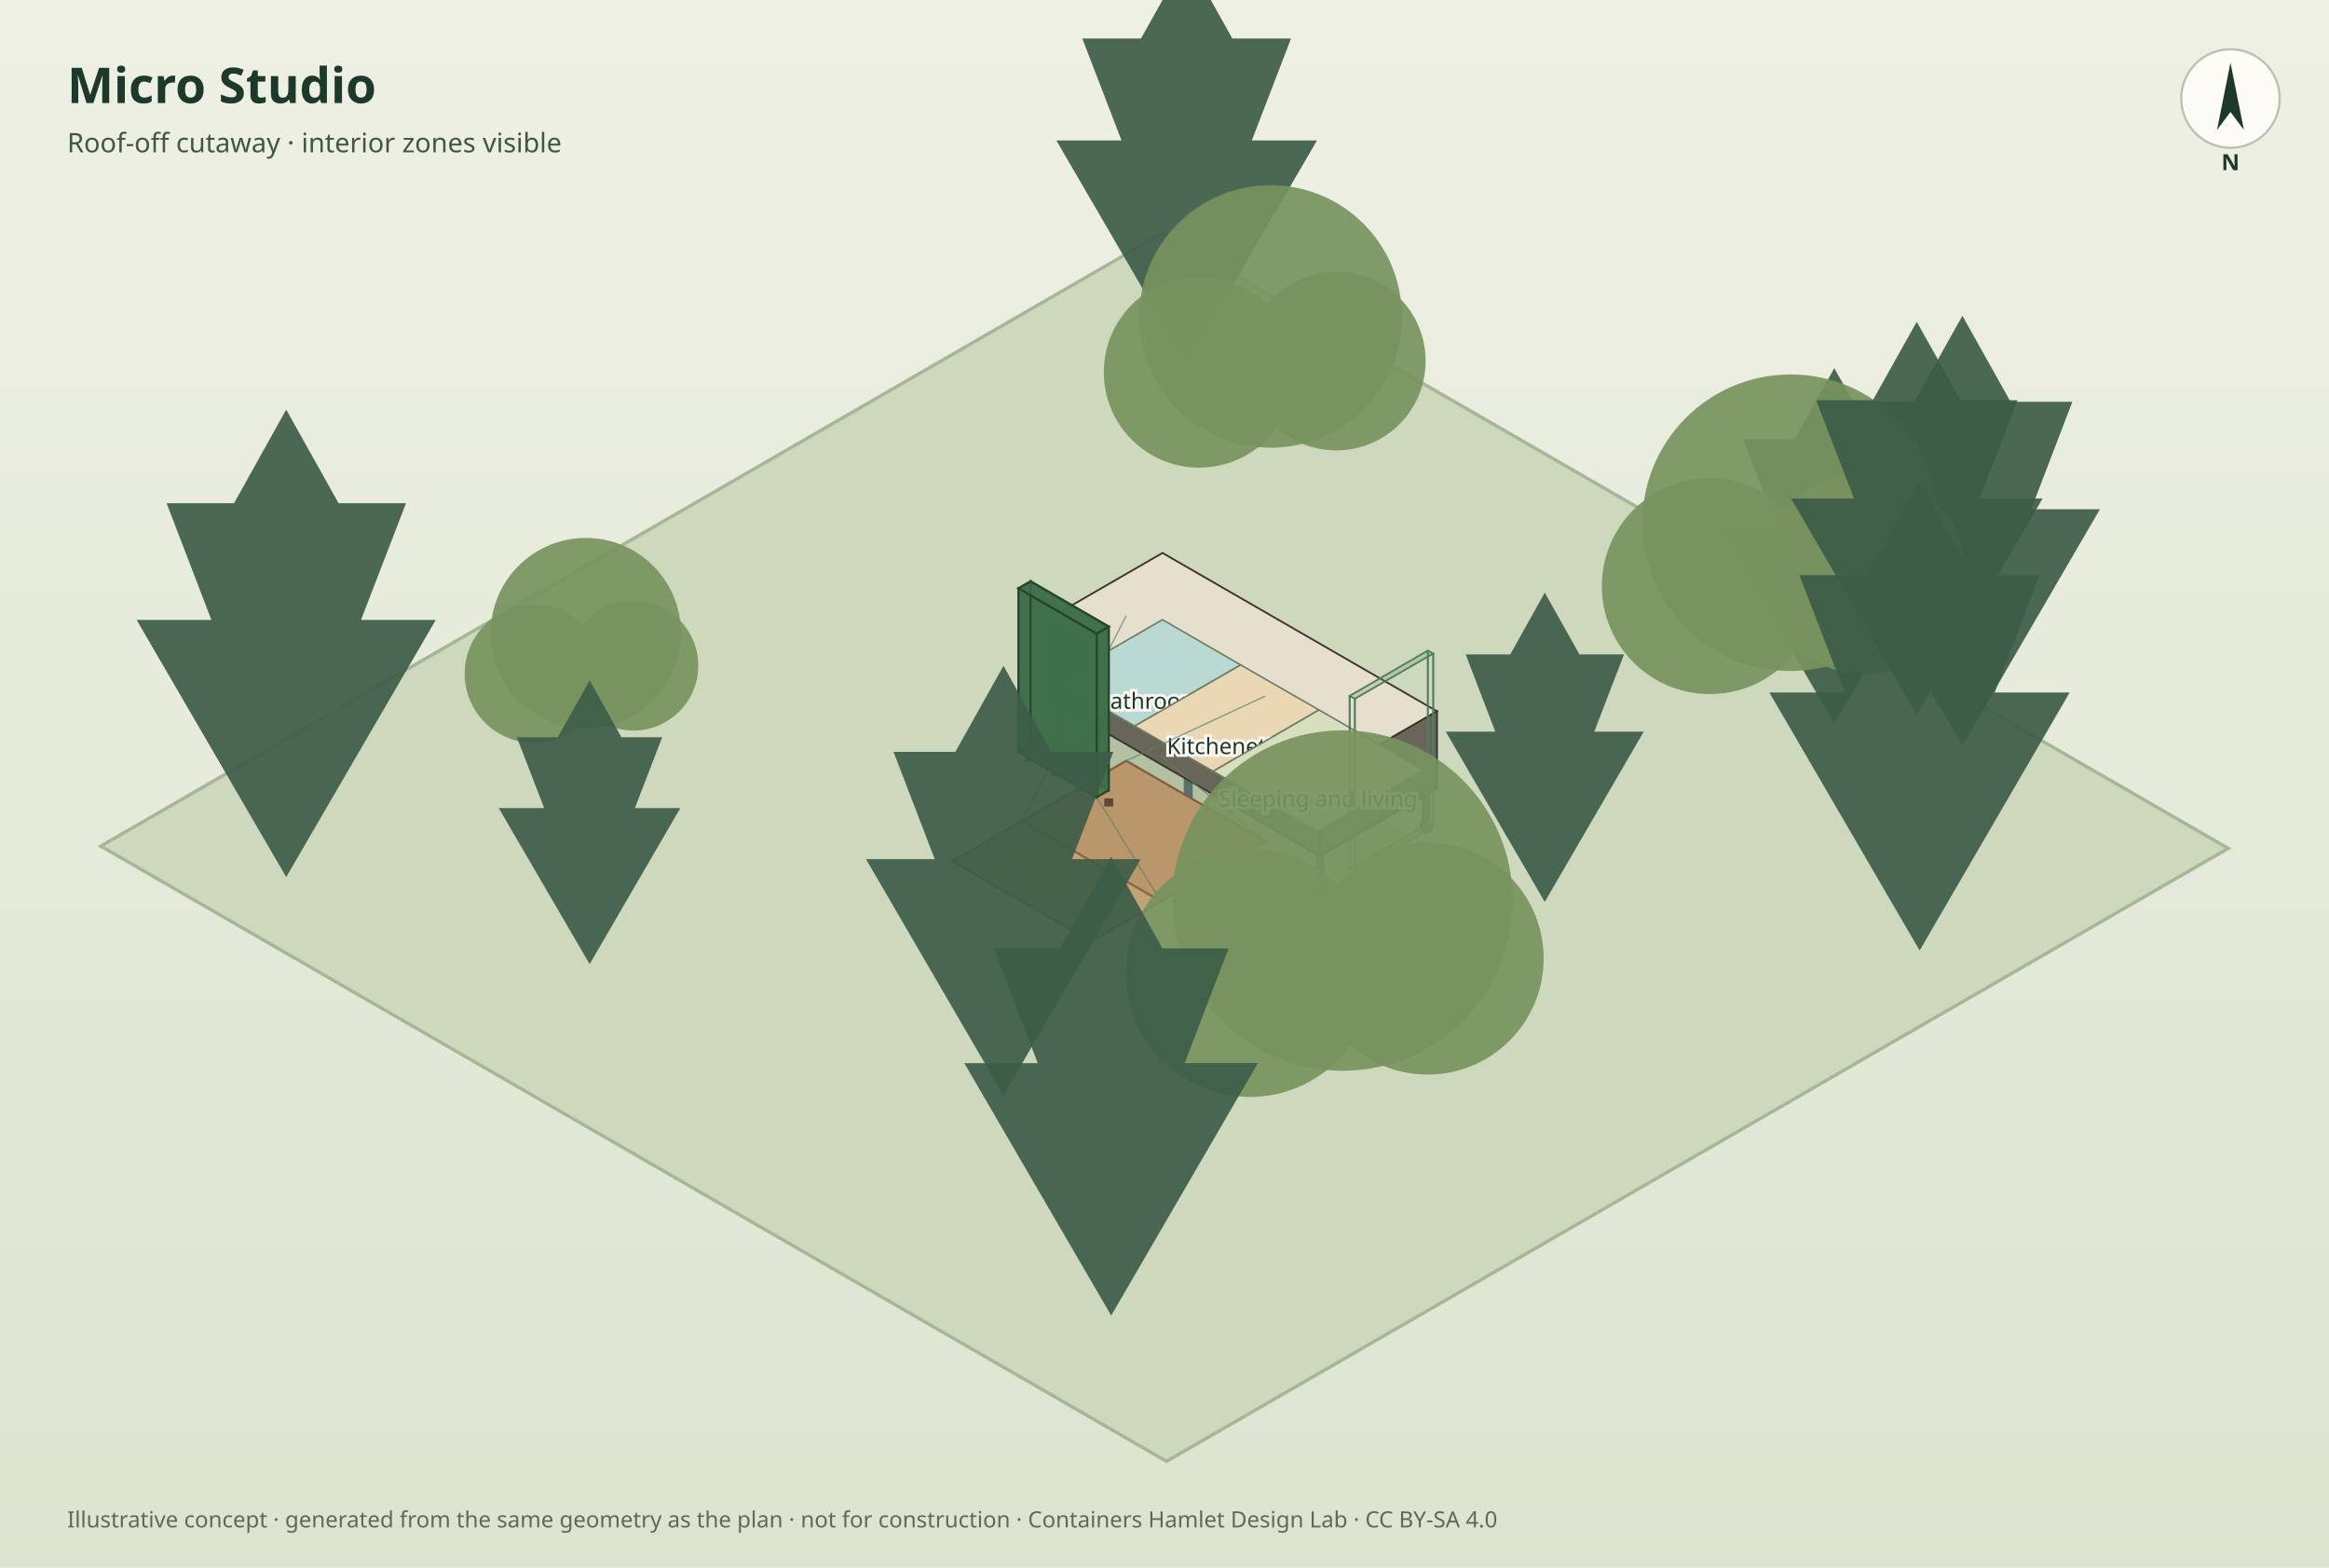
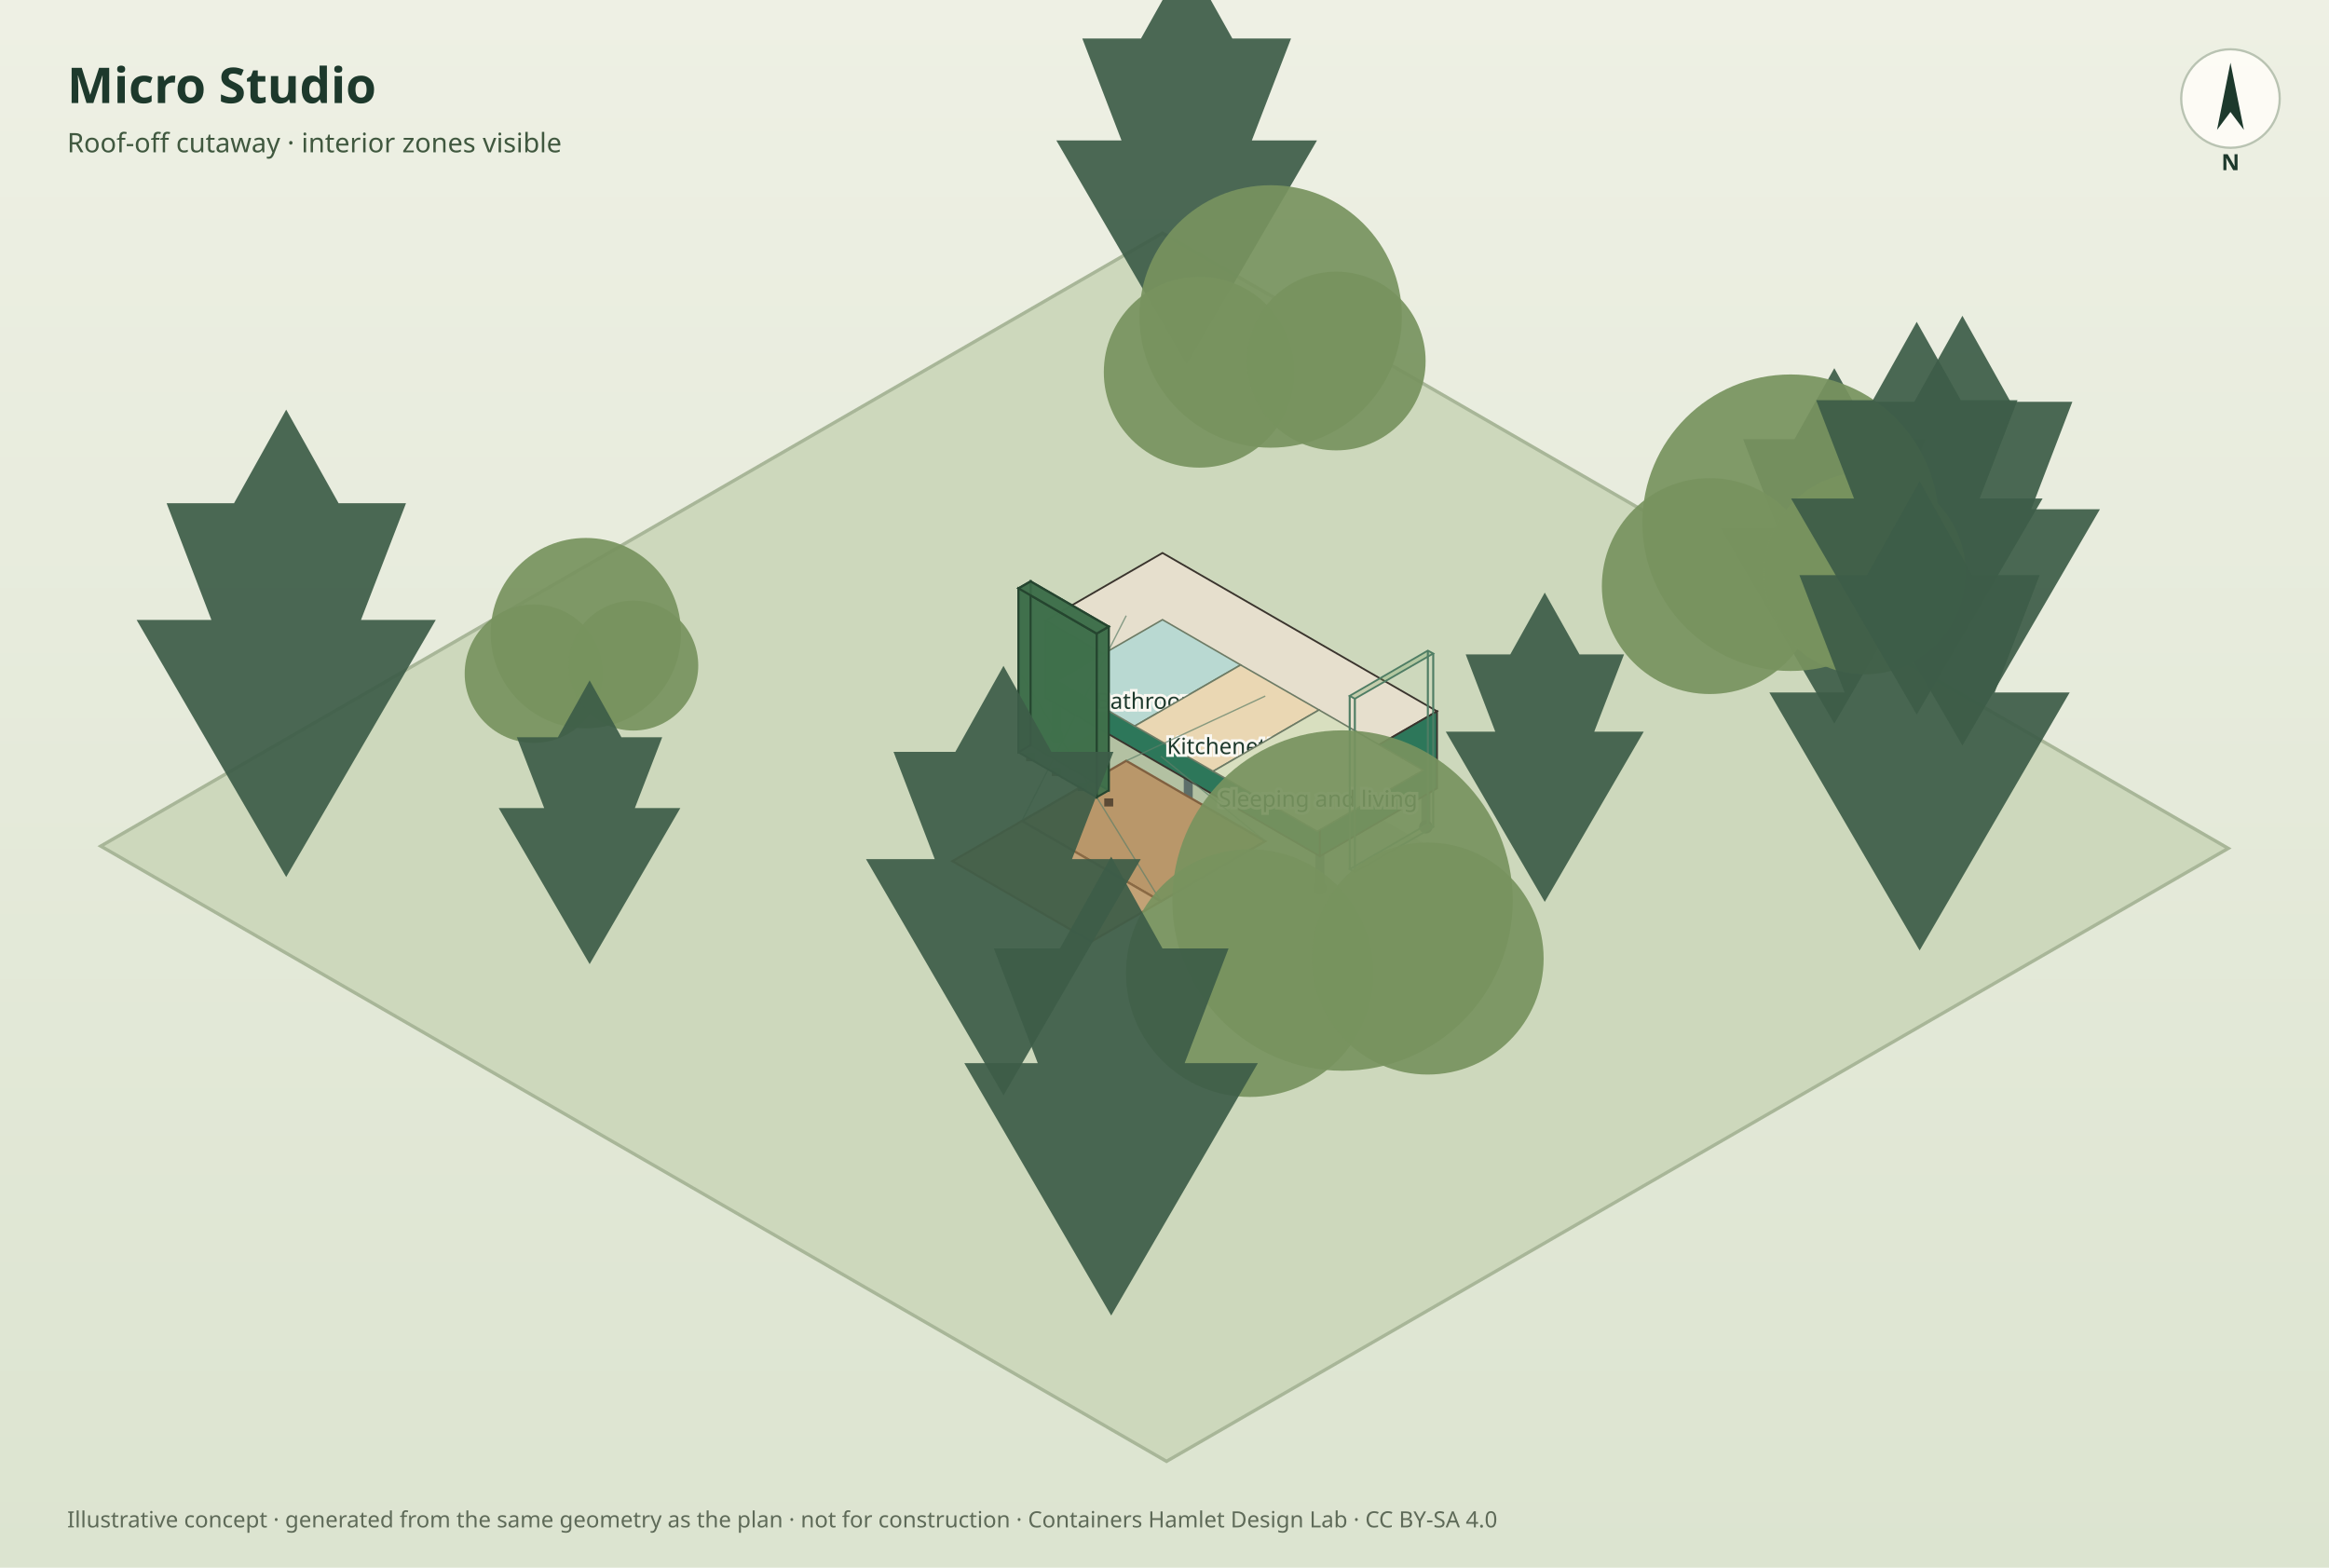
<svg xmlns="http://www.w3.org/2000/svg" viewBox="0 0 1040 700" role="img" aria-labelledby="concept-micro-studio-cutaway-t concept-micro-studio-cutaway-d">
  <defs>
    <linearGradient id="concept-micro-studio-cutaway-sky" x1="0" y1="0" x2="0" y2="1">
      <stop offset="0" stop-color="#eef0e4" />
      <stop offset="1" stop-color="#dce4d0" />
    </linearGradient>
  </defs>
  <rect width="1040" height="700" fill="url(#concept-micro-studio-cutaway-sky)" />
  <path d="M519.1 104.1L995 378.8L520.9 652.5L45 377.8Z" fill="#cdd8bc" stroke="#a8b698" stroke-width="1.5" />
  <g fill="#3d5d48" fill-opacity="0.92">
    <path d="M529.9 162.7L588.1 62.7L559 62.7L576.5 17.2L550.3 17.2L529.9 -19.2L509.5 17.2L483.3 17.2L500.8 62.7L471.7 62.7Z" />
  </g>
  <g fill="#78935f" fill-opacity="0.92">
    <circle cx="567.4" cy="141.3" r="58.6" />
    <circle cx="535.5" cy="166.2" r="42.6" />
    <circle cx="596.7" cy="161.2" r="39.9" />
  </g>
  <g fill="#3d5d48" fill-opacity="0.92">
    <path d="M876.3 332.9L937.7 227.4L907 227.4L925.4 179.4L897.8 179.4L876.3 141L854.8 179.4L827.2 179.4L845.6 227.4L814.9 227.4Z" />
  </g>
  <g fill="#3d5d48" fill-opacity="0.92">
    <path d="M819.1 323.1L869.8 235.8L844.4 235.8L859.7 196.1L836.8 196.1L819.1 164.4L801.3 196.1L778.4 196.1L793.7 235.8L768.3 235.8Z" />
  </g>
  <g fill="#78935f" fill-opacity="0.92">
    <circle cx="261.6" cy="282.7" r="42.5" />
    <circle cx="238.4" cy="300.8" r="30.9" />
    <circle cx="282.8" cy="297.2" r="29" />
  </g>
  <g fill="#78935f" fill-opacity="0.92">
    <circle cx="799.6" cy="233.4" r="66.2" />
    <circle cx="763.5" cy="261.7" r="48.2" />
    <circle cx="832.7" cy="256" r="45.1" />
  </g>
  <g fill="#3d5d48" fill-opacity="0.92">
    <path d="M855.9 319.1L912.1 222.6L884 222.6L900.9 178.7L875.6 178.7L855.9 143.7L836.3 178.7L811 178.7L827.9 222.6L799.8 222.6Z" />
  </g>
  <path d="M519.1 309.2 636.7 377.1 589.4 404.4 471.8 336.5Z" fill="#9eae8d" fill-opacity="0.55" />
  <line x1="519.1" y1="301.4" x2="519.1" y2="284.2" stroke="#5d6f6a" stroke-width="4" />
  <circle cx="519.1" cy="301.4" r="3" fill="#455955" />
  <line x1="636.7" y1="369.2" x2="636.7" y2="352" stroke="#5d6f6a" stroke-width="4" />
  <circle cx="636.7" cy="369.2" r="3" fill="#455955" />
  <line x1="589.4" y1="396.5" x2="589.4" y2="379.3" stroke="#5d6f6a" stroke-width="4" />
  <circle cx="589.4" cy="396.5" r="3" fill="#455955" />
  <line x1="471.8" y1="328.7" x2="471.8" y2="311.5" stroke="#5d6f6a" stroke-width="4" />
  <circle cx="471.8" cy="328.7" r="3" fill="#455955" />
  <line x1="577.9" y1="335.3" x2="577.9" y2="318.1" stroke="#5d6f6a" stroke-width="4" />
  <circle cx="577.9" cy="335.3" r="3" fill="#455955" />
  <line x1="530.6" y1="362.6" x2="530.6" y2="345.4" stroke="#5d6f6a" stroke-width="4" />
  <circle cx="530.6" cy="362.6" r="3" fill="#455955" />
  <path d="M519.1 246.9 641.7 317.6 589.4 347.8 466.8 277.1Z" fill="#e6dfcd" stroke="#3a342d" stroke-width="0.8" />
-   <path d="M466.8 311.5 589.4 382.3 589.4 347.8 466.8 277.1Z" fill="#696558" stroke="#3a342d" stroke-width="0.8" />
-   <path d="M641.7 352 589.4 382.3 589.4 347.8 641.7 317.6Z" fill="#696558" stroke="#3a342d" stroke-width="0.8" />
+   <path d="M466.8 311.5 589.4 382.3 589.4 347.8 466.8 277.1Z" fill="#2d775a" stroke="#3a342d" stroke-width="0.8" />
+   <path d="M641.7 352 589.4 382.3 589.4 347.8 641.7 317.6Z" fill="#2d775a" stroke="#3a342d" stroke-width="0.8" />
  <path d="M519.1 276.7 554 296.9 506.7 324.2 471.8 304Z" fill="#b9d9d2" stroke="#6d7b65" stroke-width="0.7" />
  <text x="512.9" y="316.5" font-family="system-ui, sans-serif" font-size="10" text-anchor="middle" fill="#1d392c" stroke="#faf8f2" stroke-width="2.5" paint-order="stroke">Bathroom</text>
  <path d="M554 296.9 589 317 541.7 344.4 506.7 324.2Z" fill="#ead7b3" stroke="#6d7b65" stroke-width="0.7" />
  <text x="547.9" y="336.7" font-family="system-ui, sans-serif" font-size="10" text-anchor="middle" fill="#1d392c" stroke="#faf8f2" stroke-width="2.5" paint-order="stroke">Kitchenette</text>
  <path d="M589 317 635.5 343.9 588.2 371.2 541.7 344.4Z" fill="#d8dfbf" stroke="#6d7b65" stroke-width="0.7" />
  <text x="588.6" y="360.2" font-family="system-ui, sans-serif" font-size="10" text-anchor="middle" fill="#1d392c" stroke="#faf8f2" stroke-width="2.5" paint-order="stroke">Sleeping and living</text>
  <path d="M502.9 339.7 565 375.6 518.4 402.5 456.3 366.6Z" fill="#b9976a" stroke="#806040" stroke-width="1" />
  <path d="M502.9 339.7L565 310.8" stroke="#5e8069" stroke-width="0.6" stroke-opacity="0.7" />
  <path d="M565 375.6L518.4 337.7" stroke="#5e8069" stroke-width="0.6" stroke-opacity="0.7" />
  <path d="M518.4 402.5L456.3 301.8" stroke="#5e8069" stroke-width="0.6" stroke-opacity="0.7" />
  <path d="M456.3 366.6L502.9 274.9" stroke="#5e8069" stroke-width="0.6" stroke-opacity="0.7" />
  <path d="M637.6 367.9 640 369.3 605 389.4 602.7 388.1Z" fill="#9ab886" fill-opacity="0.3" stroke="#4f7d64" stroke-width="0.8" />
  <path d="M637.6 290.5 640 291.8 605 312 602.7 310.7Z" fill="#6f9d5b" fill-opacity="0.28" stroke="#4f7d64" stroke-width="0.8" />
  <path d="M637.6 367.9L637.6 290.5" stroke="#4f7d64" stroke-width="0.9" />
  <path d="M640 369.3L640 291.8" stroke="#4f7d64" stroke-width="0.9" />
  <path d="M605 389.4L605 312" stroke="#4f7d64" stroke-width="0.9" />
  <path d="M602.7 388.1L602.7 310.7" stroke="#4f7d64" stroke-width="0.9" />
  <path d="M456.3 366.6 518.4 402.5 487.3 420.4 425.3 384.5Z" fill="#c3a276" stroke="#8a6a44" stroke-width="1" />
  <line x1="460.2" y1="339.9" x2="460.2" y2="336.3" stroke="#5b4a35" stroke-width="4" />
  <line x1="471.7" y1="346.5" x2="471.7" y2="343" stroke="#5b4a35" stroke-width="4" />
  <line x1="483.2" y1="353.2" x2="483.2" y2="349.6" stroke="#5b4a35" stroke-width="4" />
  <line x1="495.1" y1="360.1" x2="495.1" y2="356.5" stroke="#5b4a35" stroke-width="4" />
  <path d="M460.2 332.7 495.1 352.9 495.1 279.8 460.2 259.6Z" fill="#3f704b" fill-opacity="0.92" stroke="#25452f" stroke-width="0.9" />
  <path d="M495.1 352.9 489.7 356 489.7 282.9 495.1 279.8Z" fill="#3f704b" fill-opacity="0.92" stroke="#25452f" stroke-width="0.9" />
  <path d="M489.7 356 454.8 335.9 454.8 262.7 489.7 282.9Z" fill="#3f704b" fill-opacity="0.92" stroke="#25452f" stroke-width="0.9" />
  <path d="M454.8 335.9 460.2 332.7 460.2 259.6 454.8 262.7Z" fill="#3f704b" fill-opacity="0.92" stroke="#25452f" stroke-width="0.9" />
  <path d="M460.2 259.6 495.1 279.8 489.7 282.9 454.8 262.7Z" fill="#3f704b" fill-opacity="0.8" stroke="#25452f" stroke-width="1" />
  <g fill="#3d5d48" fill-opacity="0.92">
    <path d="M127.8 391.6L194.6 276.8L161.2 276.8L181.3 224.7L151.2 224.7L127.8 182.9L104.5 224.7L74.4 224.7L94.4 276.8L61 276.8Z" />
  </g>
  <g fill="#3d5d48" fill-opacity="0.92">
    <path d="M857.2 424.4L924.2 309.2L890.7 309.2L910.8 256.8L880.6 256.8L857.2 214.9L833.7 256.8L803.5 256.8L823.7 309.2L790.1 309.2Z" />
  </g>
  <g fill="#78935f" fill-opacity="0.92">
    <circle cx="599.5" cy="402.1" r="76" />
    <circle cx="558.1" cy="434.5" r="55.3" />
    <circle cx="637.5" cy="428" r="51.8" />
  </g>
  <g fill="#3d5d48" fill-opacity="0.92">
    <path d="M448.1 489.1L509.4 383.6L478.7 383.6L497.2 335.7L469.5 335.7L448.1 297.3L426.6 335.7L399 335.7L417.4 383.6L386.7 383.6Z" />
  </g>
  <g fill="#3d5d48" fill-opacity="0.92">
    <path d="M496.2 587.4L561.7 474.7L529 474.7L548.6 423.5L519.1 423.5L496.2 382.5L473.3 423.5L443.8 423.5L463.4 474.7L430.6 474.7Z" />
  </g>
  <g fill="#3d5d48" fill-opacity="0.92">
    <path d="M263.3 430.5L303.8 360.8L283.5 360.8L295.7 329.2L277.5 329.2L263.3 303.8L249.1 329.2L230.8 329.2L243 360.8L222.7 360.8Z" />
  </g>
  <g fill="#3d5d48" fill-opacity="0.92">
    <path d="M689.8 402.7L734 326.7L711.9 326.7L725.2 292.2L705.3 292.2L689.8 264.6L674.4 292.2L654.5 292.2L667.7 326.7L645.6 326.7Z" />
  </g>
  <text x="30" y="46" font-family="system-ui, sans-serif" font-size="22" font-weight="800" fill="#1d392c">Micro Studio</text>
  <text x="30" y="68" font-family="system-ui, sans-serif" font-size="12" fill="#40583f">Roof-off cutaway · interior zones visible</text>
  <g aria-hidden="true">
    <circle cx="996" cy="44" r="22" fill="#fffdf7" fill-opacity="0.9" stroke="#b9c3b2" />
    <path d="M996 28l6 30l-6 -8l-6 8z" fill="#1d392c" />
    <text x="996" y="76" text-anchor="middle" font-size="10" font-weight="700" font-family="system-ui, sans-serif" fill="#1d392c">N</text>
  </g>
  <text x="30" y="682" font-family="system-ui, sans-serif" font-size="10" fill="#5e6a58">Illustrative concept · generated from the same geometry as the plan · not for construction · Containers Hamlet Design Lab · CC BY-SA 4.0</text>
</svg>
